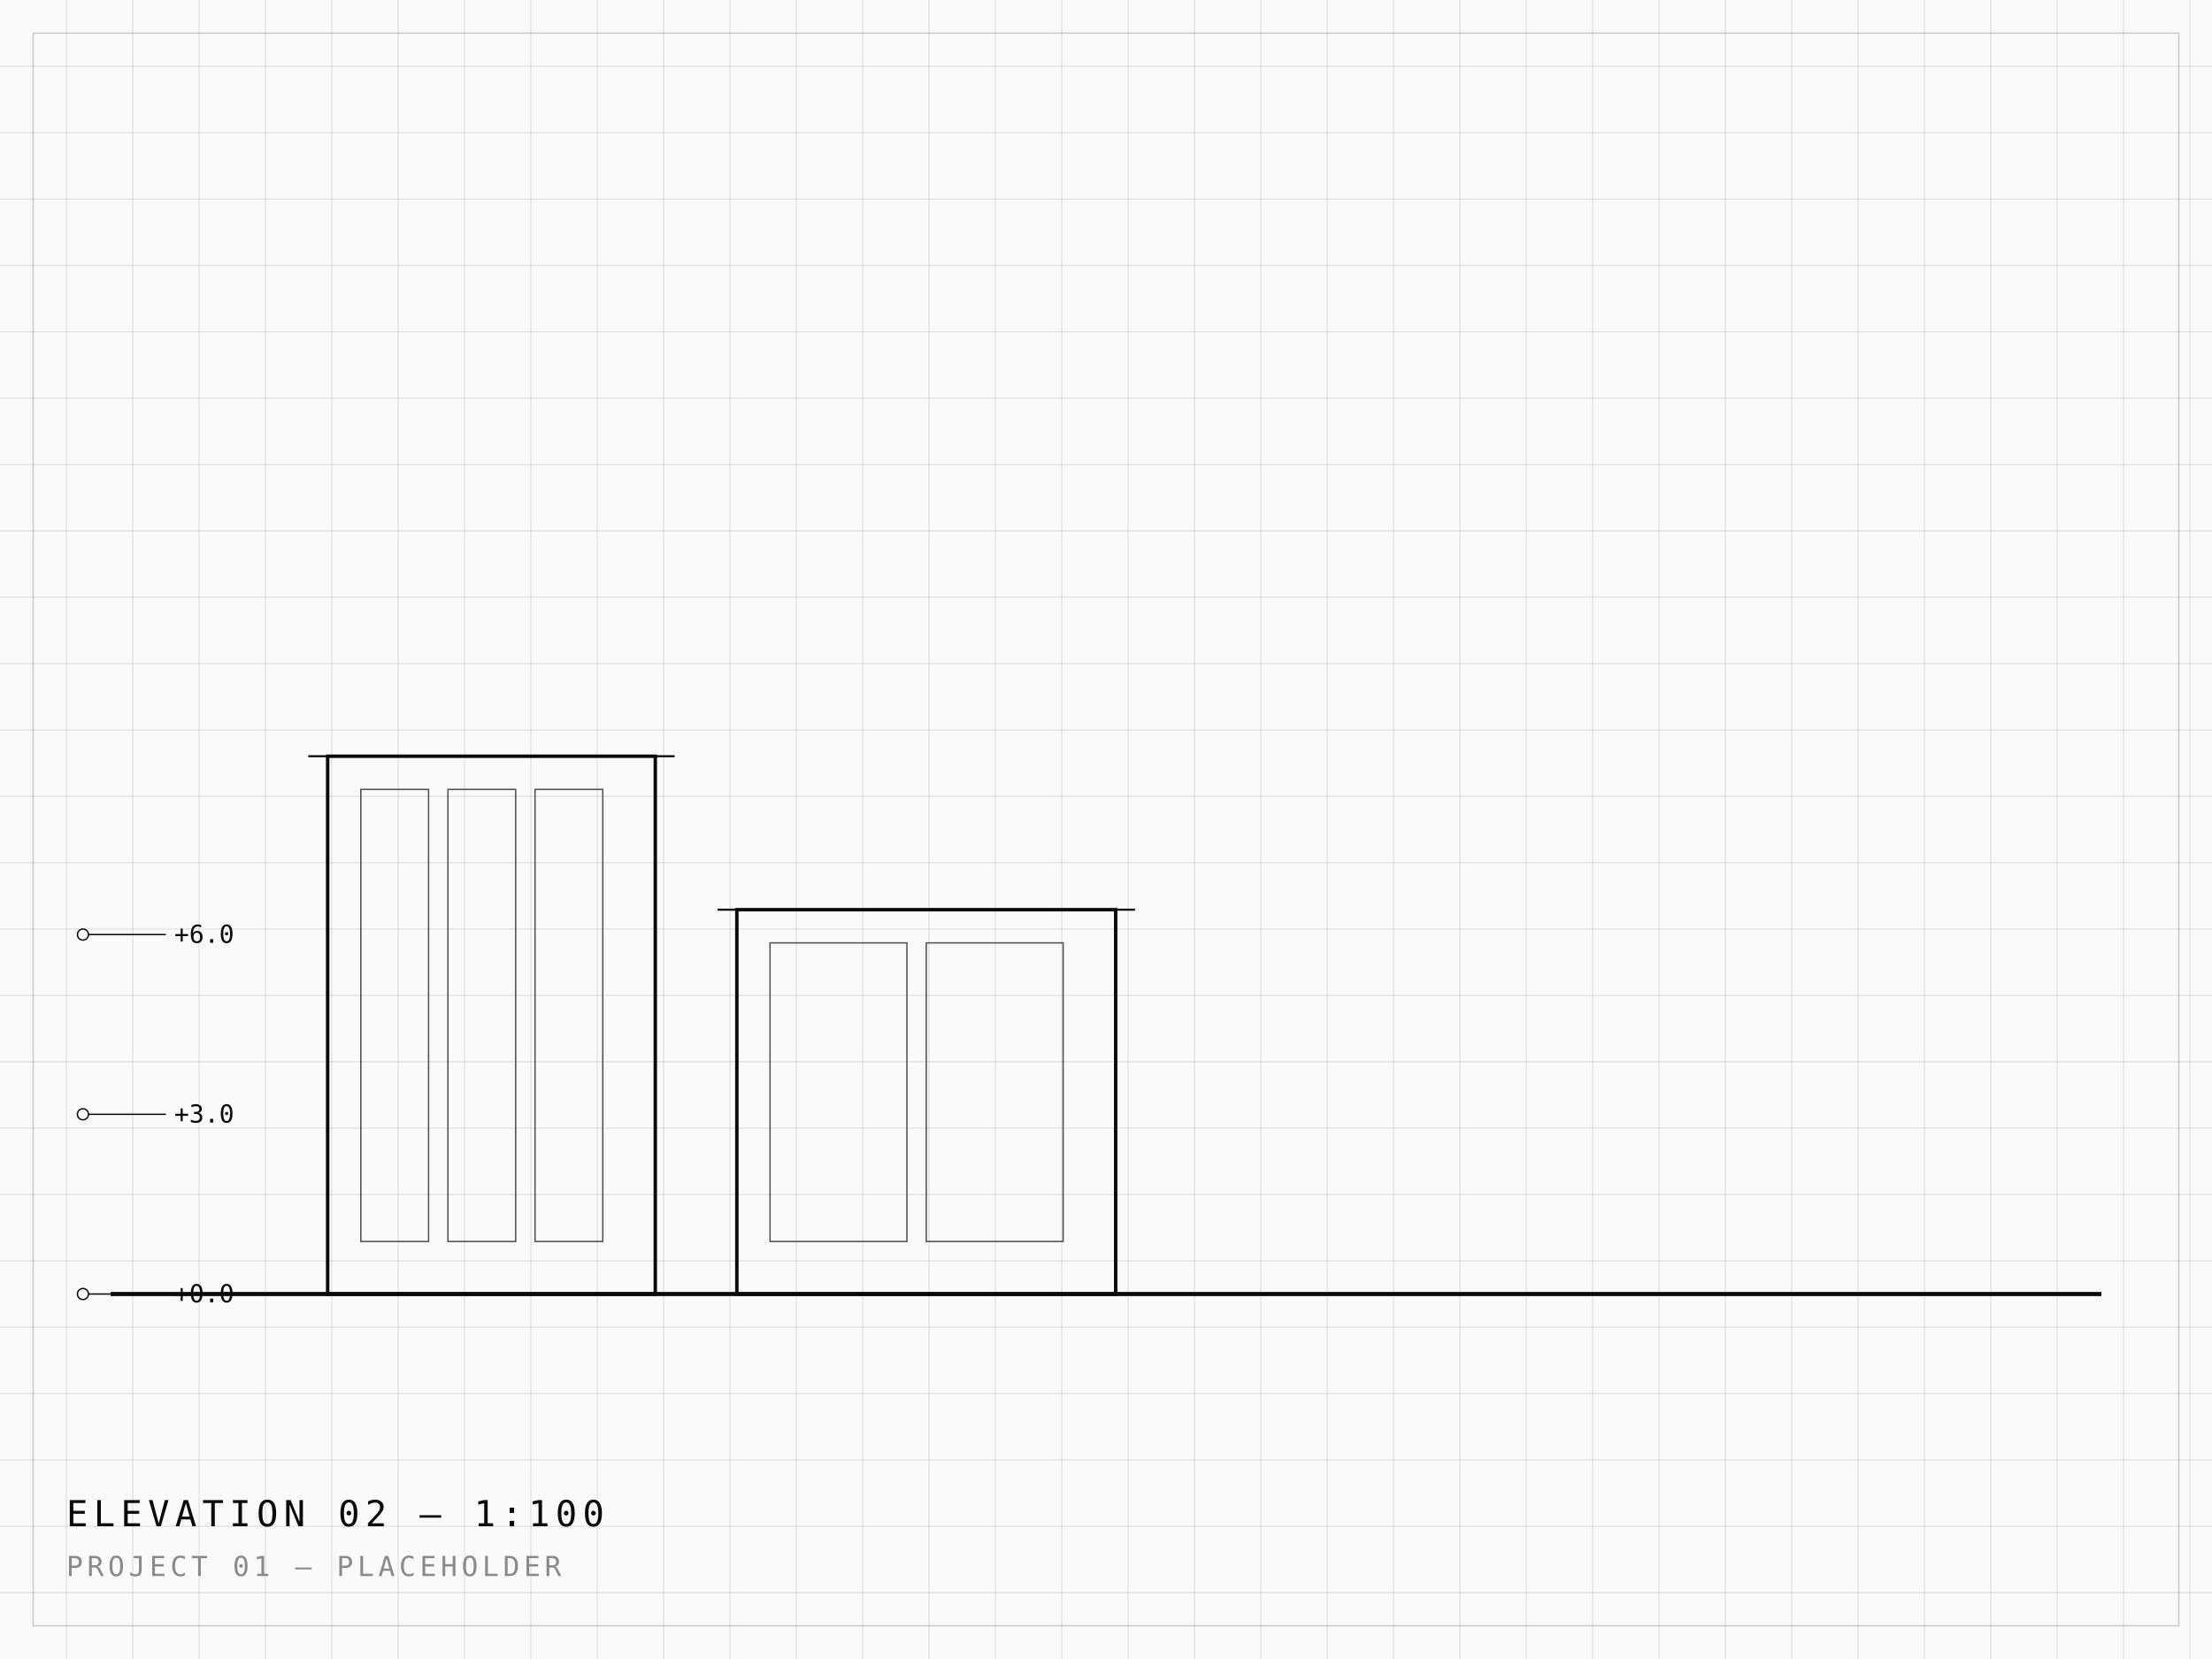
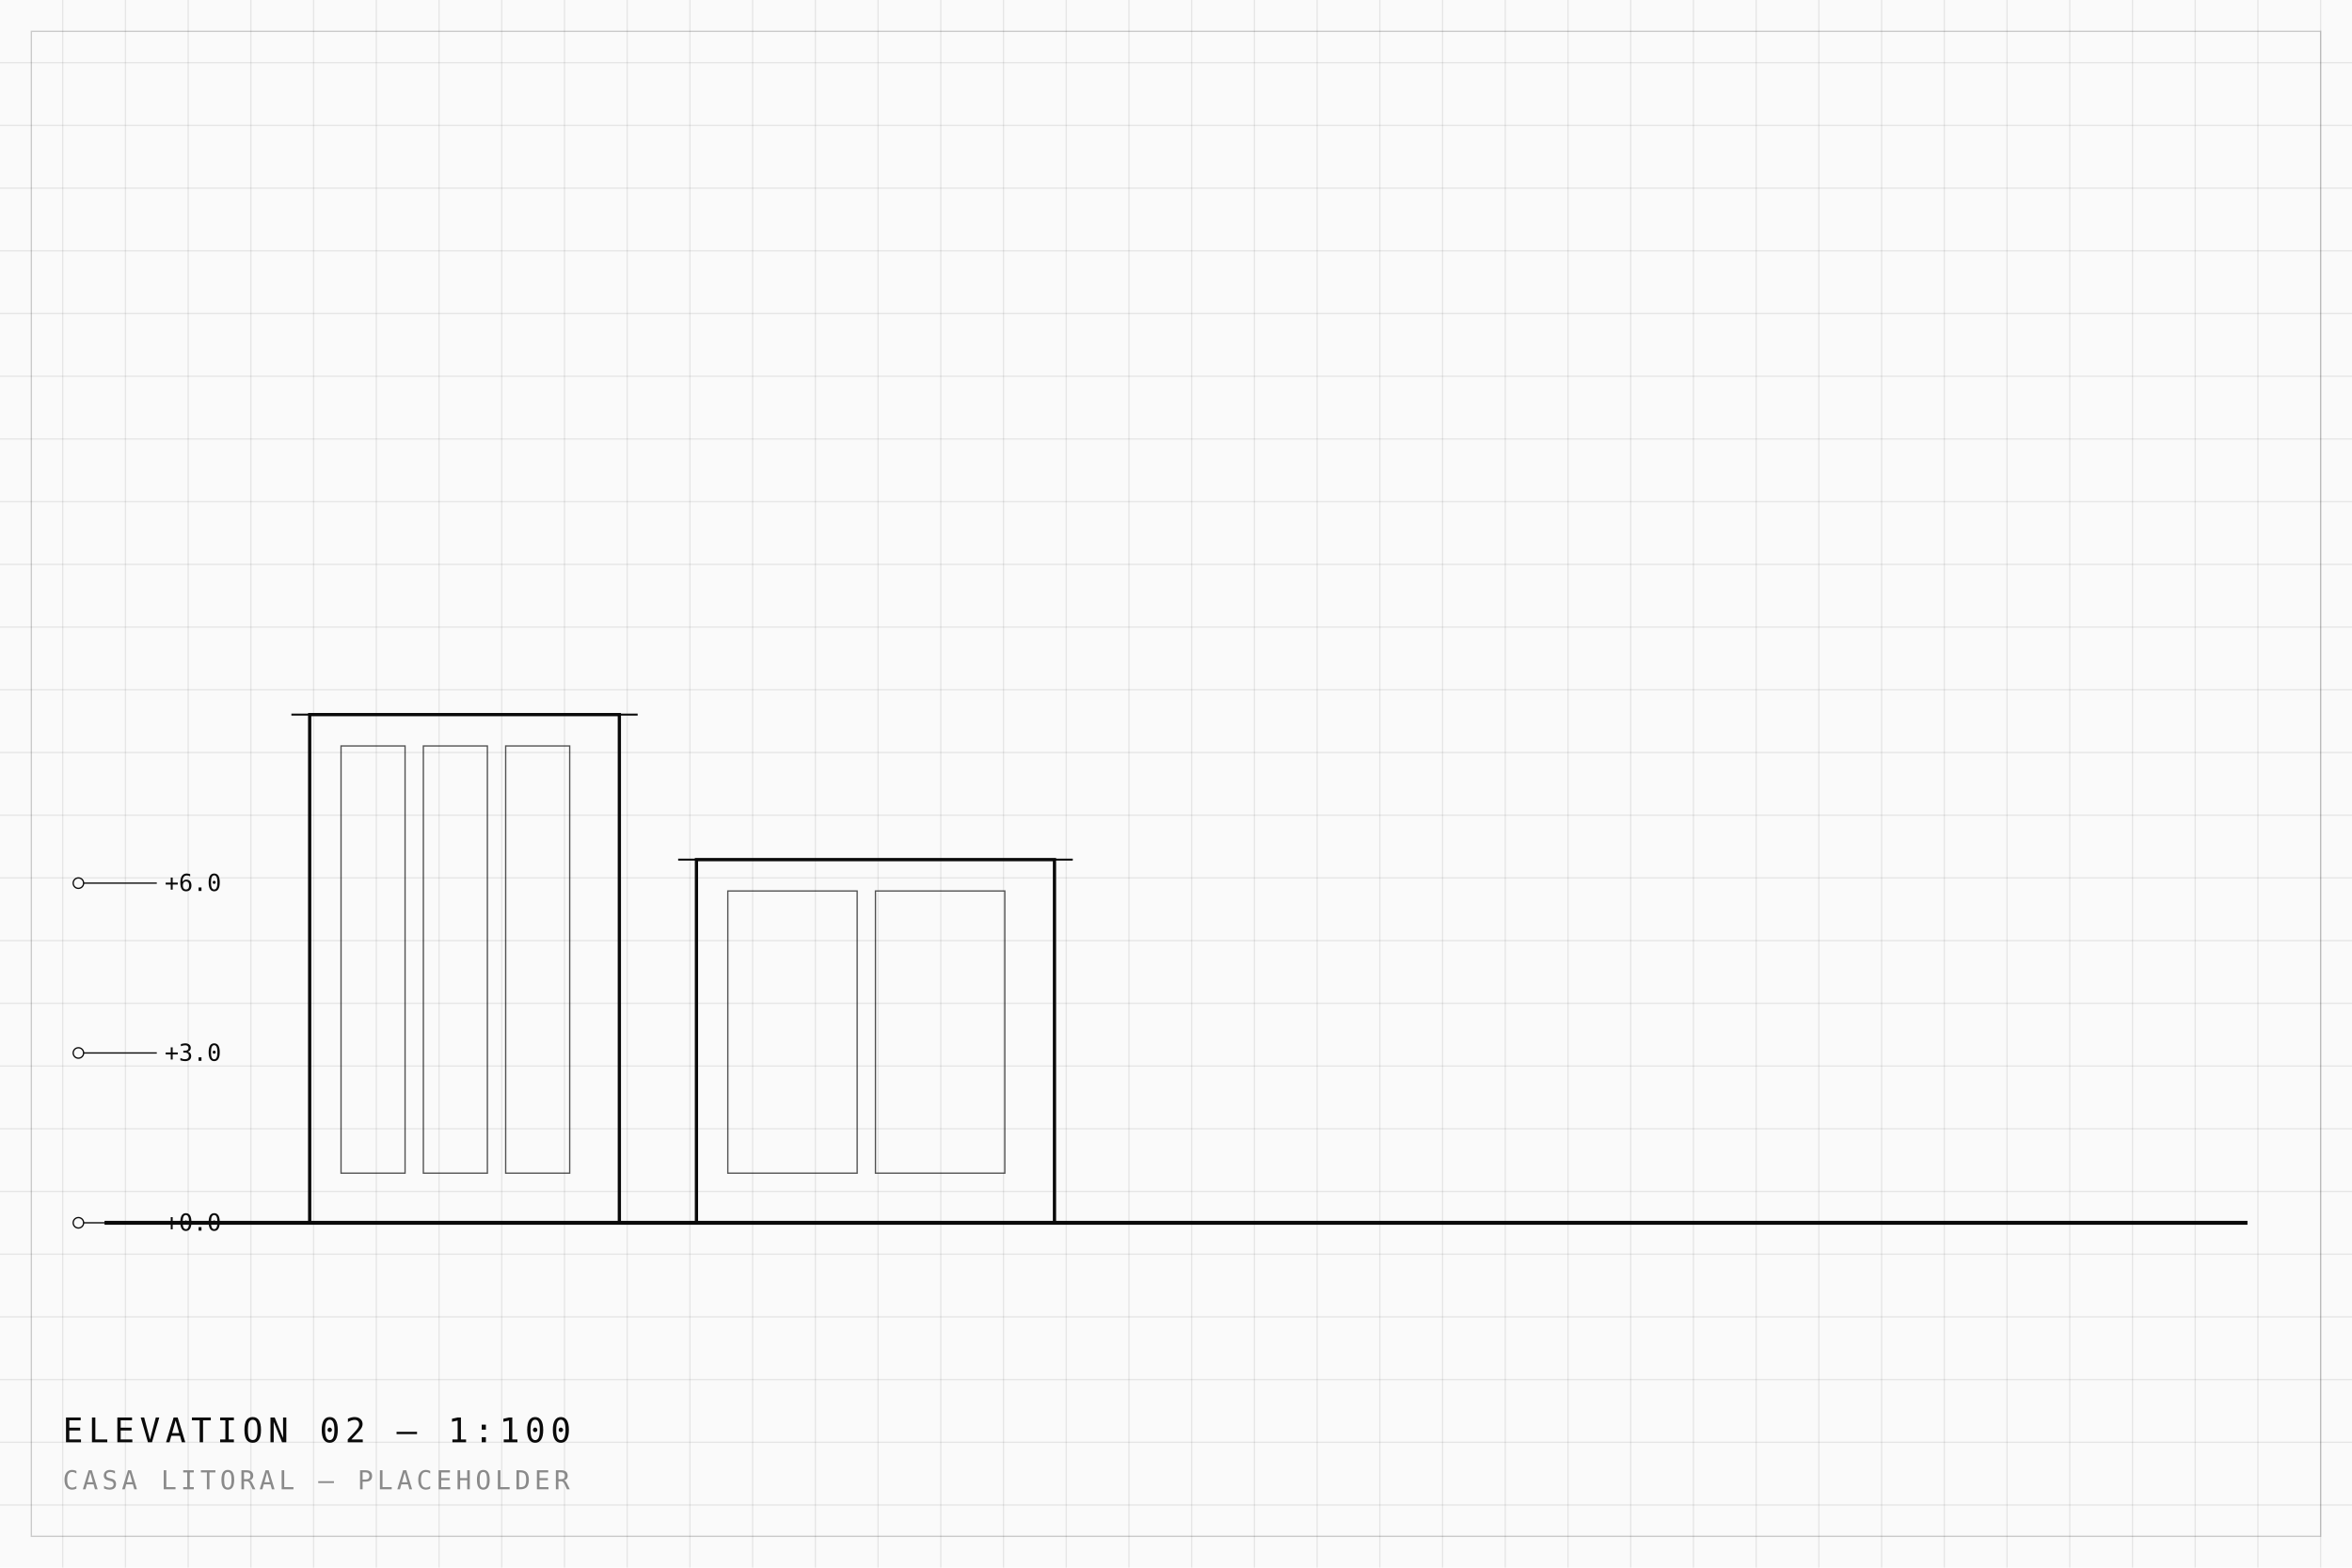
- <svg xmlns="http://www.w3.org/2000/svg" width="1600" height="1200" viewBox="0 0 1600 1200">
-   <rect width="1600" height="1200" fill="#fafafa" />
+ <svg xmlns="http://www.w3.org/2000/svg" width="1800" height="1200" viewBox="0 0 1800 1200">
+   <rect width="1800" height="1200" fill="#fafafa" />
  <g stroke="rgba(10,10,10,0.08)" stroke-width="1">
    <line x1="48" y1="0" x2="48" y2="1200" />
    <line x1="96" y1="0" x2="96" y2="1200" />
    <line x1="144" y1="0" x2="144" y2="1200" />
    <line x1="192" y1="0" x2="192" y2="1200" />
    <line x1="240" y1="0" x2="240" y2="1200" />
    <line x1="288" y1="0" x2="288" y2="1200" />
    <line x1="336" y1="0" x2="336" y2="1200" />
    <line x1="384" y1="0" x2="384" y2="1200" />
    <line x1="432" y1="0" x2="432" y2="1200" />
    <line x1="480" y1="0" x2="480" y2="1200" />
    <line x1="528" y1="0" x2="528" y2="1200" />
    <line x1="576" y1="0" x2="576" y2="1200" />
    <line x1="624" y1="0" x2="624" y2="1200" />
    <line x1="672" y1="0" x2="672" y2="1200" />
    <line x1="720" y1="0" x2="720" y2="1200" />
    <line x1="768" y1="0" x2="768" y2="1200" />
    <line x1="816" y1="0" x2="816" y2="1200" />
    <line x1="864" y1="0" x2="864" y2="1200" />
    <line x1="912" y1="0" x2="912" y2="1200" />
    <line x1="960" y1="0" x2="960" y2="1200" />
    <line x1="1008" y1="0" x2="1008" y2="1200" />
    <line x1="1056" y1="0" x2="1056" y2="1200" />
    <line x1="1104" y1="0" x2="1104" y2="1200" />
    <line x1="1152" y1="0" x2="1152" y2="1200" />
    <line x1="1200" y1="0" x2="1200" y2="1200" />
    <line x1="1248" y1="0" x2="1248" y2="1200" />
    <line x1="1296" y1="0" x2="1296" y2="1200" />
    <line x1="1344" y1="0" x2="1344" y2="1200" />
    <line x1="1392" y1="0" x2="1392" y2="1200" />
    <line x1="1440" y1="0" x2="1440" y2="1200" />
    <line x1="1488" y1="0" x2="1488" y2="1200" />
    <line x1="1536" y1="0" x2="1536" y2="1200" />
    <line x1="1584" y1="0" x2="1584" y2="1200" />
-     <line x1="0" y1="48" x2="1600" y2="48" />
-     <line x1="0" y1="96" x2="1600" y2="96" />
-     <line x1="0" y1="144" x2="1600" y2="144" />
-     <line x1="0" y1="192" x2="1600" y2="192" />
-     <line x1="0" y1="240" x2="1600" y2="240" />
-     <line x1="0" y1="288" x2="1600" y2="288" />
-     <line x1="0" y1="336" x2="1600" y2="336" />
-     <line x1="0" y1="384" x2="1600" y2="384" />
-     <line x1="0" y1="432" x2="1600" y2="432" />
-     <line x1="0" y1="480" x2="1600" y2="480" />
-     <line x1="0" y1="528" x2="1600" y2="528" />
-     <line x1="0" y1="576" x2="1600" y2="576" />
-     <line x1="0" y1="624" x2="1600" y2="624" />
-     <line x1="0" y1="672" x2="1600" y2="672" />
-     <line x1="0" y1="720" x2="1600" y2="720" />
-     <line x1="0" y1="768" x2="1600" y2="768" />
-     <line x1="0" y1="816" x2="1600" y2="816" />
-     <line x1="0" y1="864" x2="1600" y2="864" />
-     <line x1="0" y1="912" x2="1600" y2="912" />
-     <line x1="0" y1="960" x2="1600" y2="960" />
-     <line x1="0" y1="1008" x2="1600" y2="1008" />
-     <line x1="0" y1="1056" x2="1600" y2="1056" />
-     <line x1="0" y1="1104" x2="1600" y2="1104" />
-     <line x1="0" y1="1152" x2="1600" y2="1152" />
+     <line x1="1632" y1="0" x2="1632" y2="1200" />
+     <line x1="1680" y1="0" x2="1680" y2="1200" />
+     <line x1="1728" y1="0" x2="1728" y2="1200" />
+     <line x1="1776" y1="0" x2="1776" y2="1200" />
+     <line x1="0" y1="48" x2="1800" y2="48" />
+     <line x1="0" y1="96" x2="1800" y2="96" />
+     <line x1="0" y1="144" x2="1800" y2="144" />
+     <line x1="0" y1="192" x2="1800" y2="192" />
+     <line x1="0" y1="240" x2="1800" y2="240" />
+     <line x1="0" y1="288" x2="1800" y2="288" />
+     <line x1="0" y1="336" x2="1800" y2="336" />
+     <line x1="0" y1="384" x2="1800" y2="384" />
+     <line x1="0" y1="432" x2="1800" y2="432" />
+     <line x1="0" y1="480" x2="1800" y2="480" />
+     <line x1="0" y1="528" x2="1800" y2="528" />
+     <line x1="0" y1="576" x2="1800" y2="576" />
+     <line x1="0" y1="624" x2="1800" y2="624" />
+     <line x1="0" y1="672" x2="1800" y2="672" />
+     <line x1="0" y1="720" x2="1800" y2="720" />
+     <line x1="0" y1="768" x2="1800" y2="768" />
+     <line x1="0" y1="816" x2="1800" y2="816" />
+     <line x1="0" y1="864" x2="1800" y2="864" />
+     <line x1="0" y1="912" x2="1800" y2="912" />
+     <line x1="0" y1="960" x2="1800" y2="960" />
+     <line x1="0" y1="1008" x2="1800" y2="1008" />
+     <line x1="0" y1="1056" x2="1800" y2="1056" />
+     <line x1="0" y1="1104" x2="1800" y2="1104" />
+     <line x1="0" y1="1152" x2="1800" y2="1152" />
  </g>
-   <rect x="24" y="24" width="1552" height="1152" fill="none" stroke="rgba(10,10,10,0.2)" stroke-width="1" />
-   <line x1="80" y1="936" x2="1520" y2="936" stroke="#0a0a0a" stroke-width="3" />
+   <rect x="24" y="24" width="1752" height="1152" fill="none" stroke="rgba(10,10,10,0.2)" stroke-width="1" />
+   <line x1="80" y1="936" x2="1720" y2="936" stroke="#0a0a0a" stroke-width="3" />
  <rect x="237" y="547" width="237" height="389" fill="none" stroke="#0a0a0a" stroke-width="2.5" />
  <rect x="261" y="571" width="49" height="327" fill="none" stroke="#0a0a0a" stroke-width="1" opacity="0.7" />
  <rect x="324" y="571" width="49" height="327" fill="none" stroke="#0a0a0a" stroke-width="1" opacity="0.7" />
  <rect x="387" y="571" width="49" height="327" fill="none" stroke="#0a0a0a" stroke-width="1" opacity="0.7" />
  <line x1="223" y1="547" x2="488" y2="547" stroke="#0a0a0a" stroke-width="1.5" />
  <rect x="533" y="658" width="274" height="278" fill="none" stroke="#0a0a0a" stroke-width="2.5" />
  <rect x="557" y="682" width="99" height="216" fill="none" stroke="#0a0a0a" stroke-width="1" opacity="0.7" />
  <rect x="670" y="682" width="99" height="216" fill="none" stroke="#0a0a0a" stroke-width="1" opacity="0.7" />
  <line x1="519" y1="658" x2="821" y2="658" stroke="#0a0a0a" stroke-width="1.5" />
  <g transform="translate(60,936)" stroke="#0a0a0a" stroke-width="1">
    <circle r="4" fill="none" />
    <line x1="4" y1="0" x2="60" y2="0" />
    <text x="66" y="6" font-size="18" font-family="monospace" fill="#0a0a0a" stroke="none">+0.0</text>
  </g>
  <g transform="translate(60,806)" stroke="#0a0a0a" stroke-width="1">
    <circle r="4" fill="none" />
    <line x1="4" y1="0" x2="60" y2="0" />
    <text x="66" y="6" font-size="18" font-family="monospace" fill="#0a0a0a" stroke="none">+3.0</text>
  </g>
  <g transform="translate(60,676)" stroke="#0a0a0a" stroke-width="1">
    <circle r="4" fill="none" />
    <line x1="4" y1="0" x2="60" y2="0" />
    <text x="66" y="6" font-size="18" font-family="monospace" fill="#0a0a0a" stroke="none">+6.0</text>
  </g>
  <text x="48" y="1104" font-family="monospace" font-size="26" letter-spacing="4" fill="#0a0a0a">ELEVATION 02 — 1:100</text>
-   <text x="48" y="1140" font-family="monospace" font-size="20" letter-spacing="3" fill="#8a8a8a">PROJECT 01 — PLACEHOLDER</text>
+   <text x="48" y="1140" font-family="monospace" font-size="20" letter-spacing="3" fill="#8a8a8a">CASA LITORAL — PLACEHOLDER</text>
</svg>
